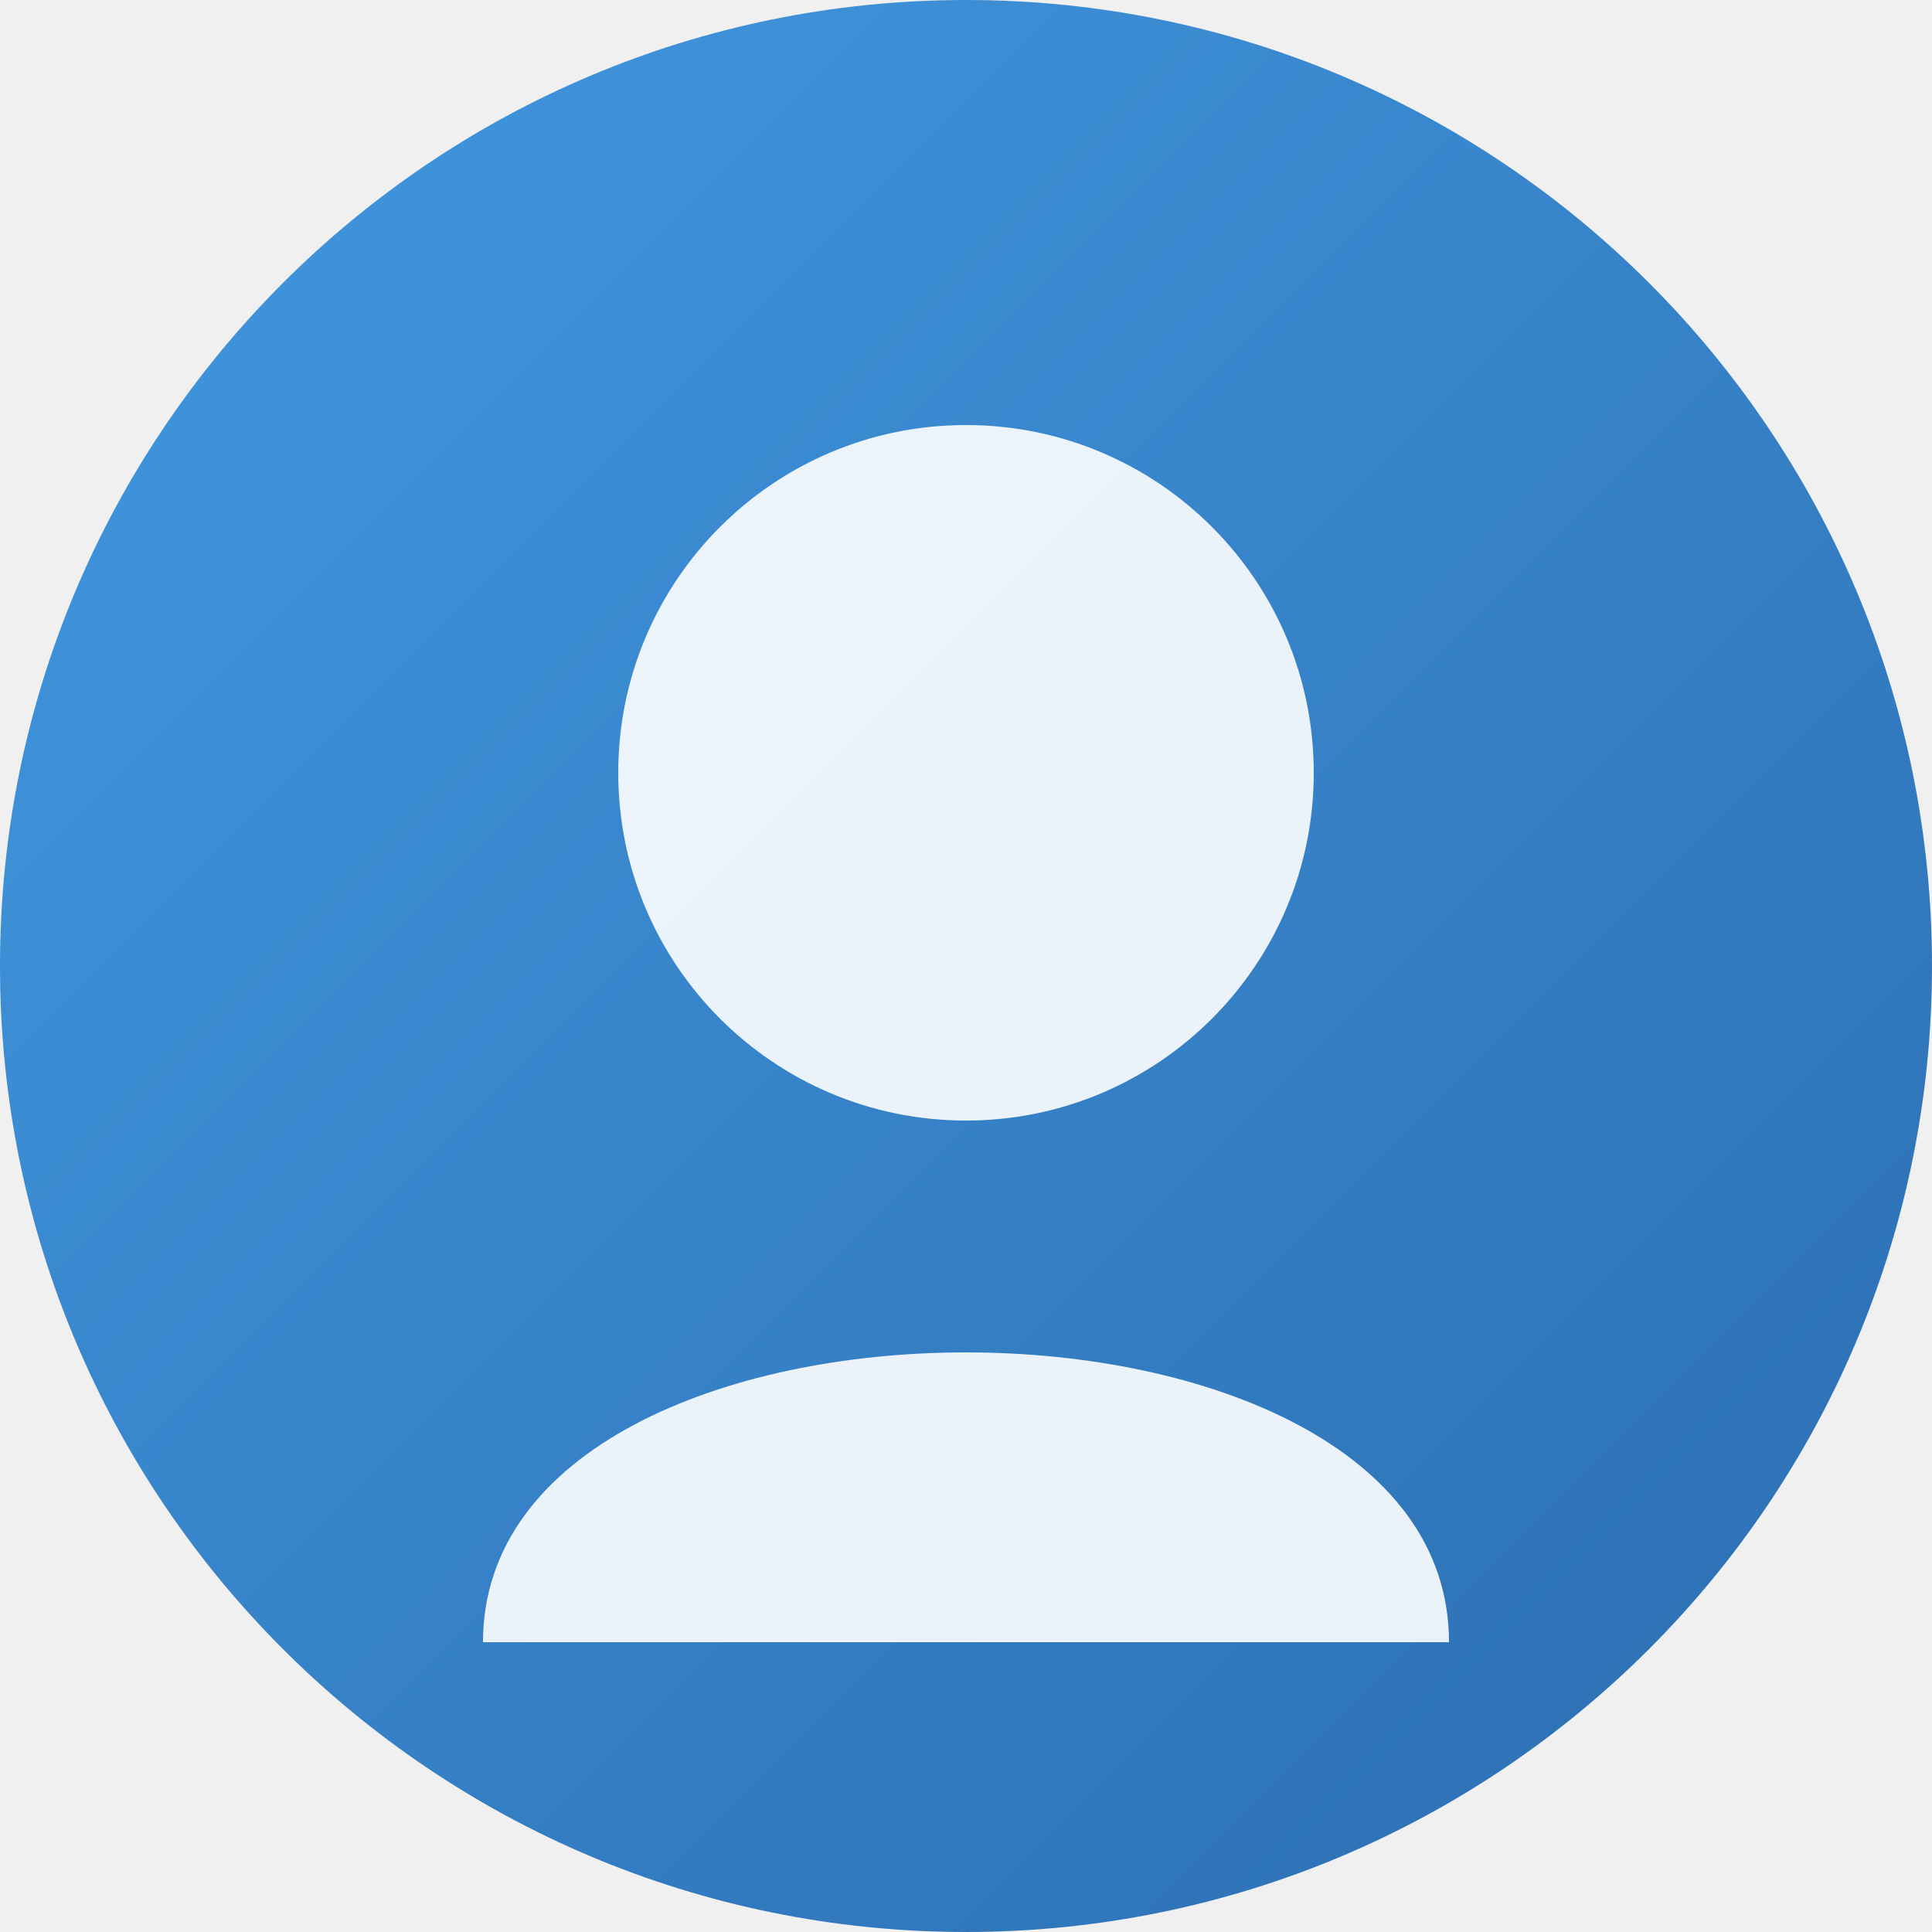
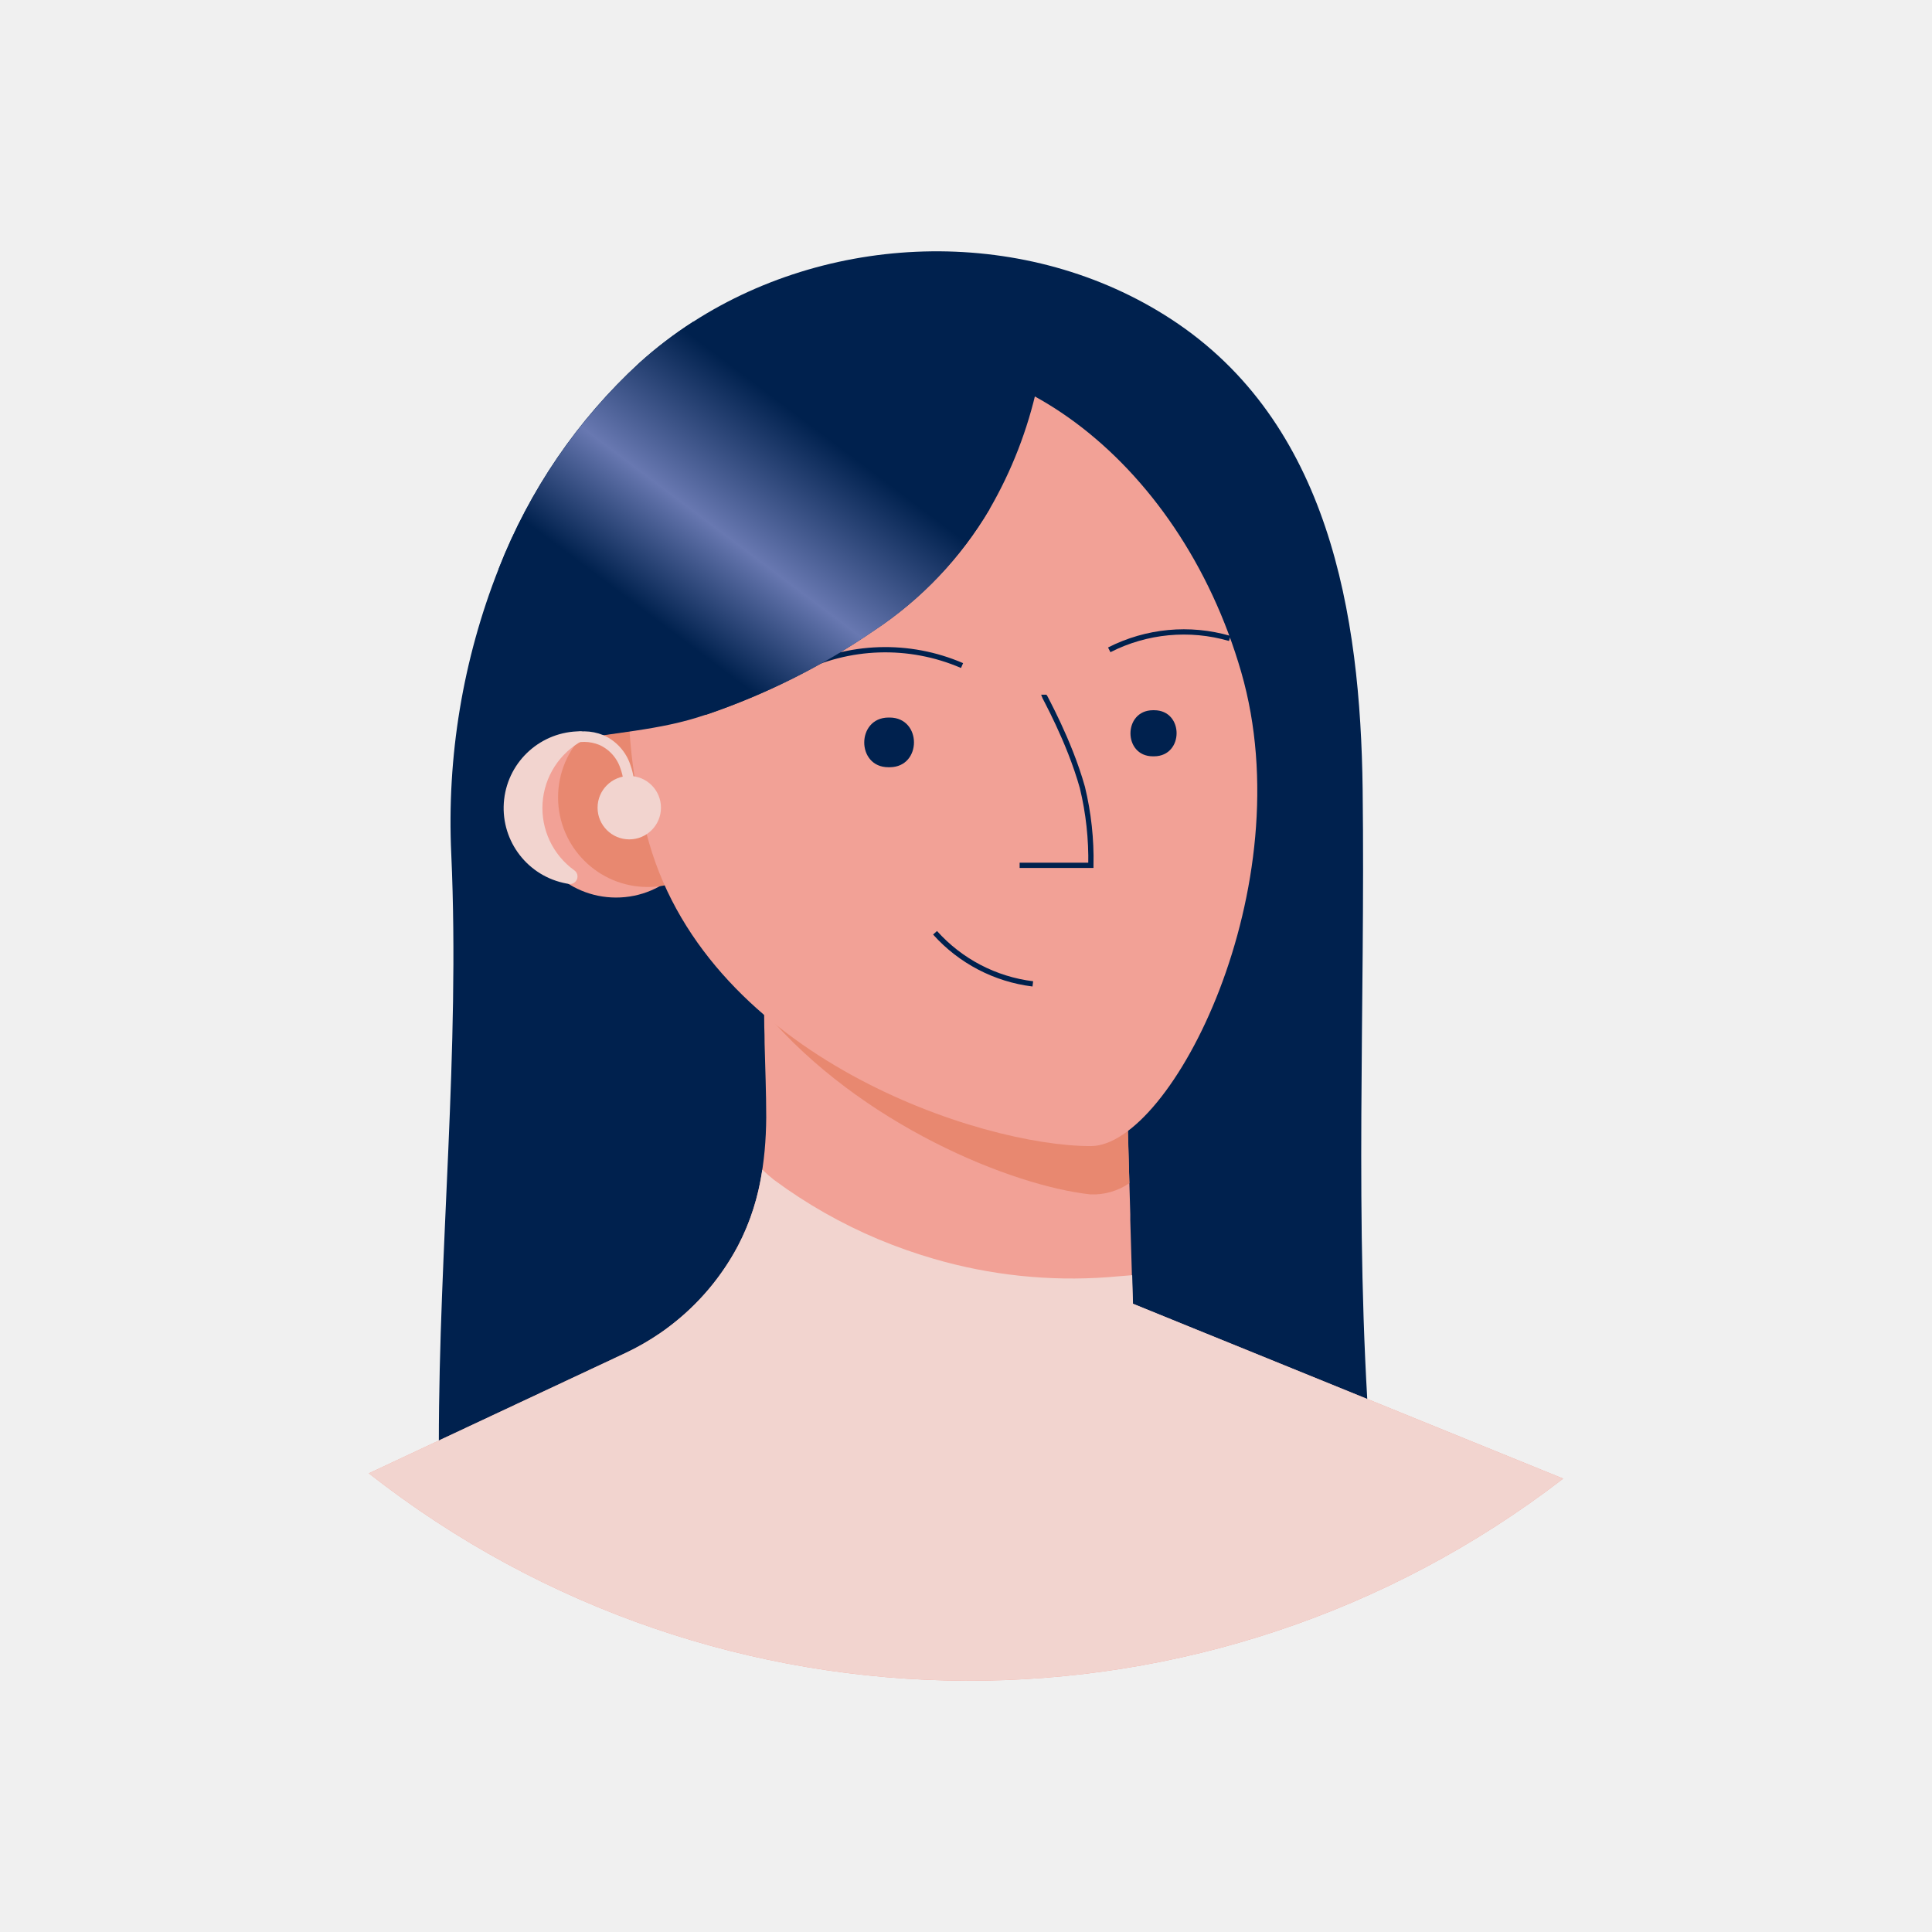
- <svg xmlns="http://www.w3.org/2000/svg" width="100" height="100" viewBox="0 0 100 100">
+ <svg xmlns="http://www.w3.org/2000/svg" width="800px" height="800px" viewBox="0 0 366.34 366.34" id="Layer_1" data-name="Layer 1">
  <defs>
-     <linearGradient id="bg-gradient" x1="0%" y1="0%" x2="100%" y2="100%">
-       <stop offset="0%" stop-color="#4299E1" />
-       <stop offset="100%" stop-color="#2B6CB0" />
+     <style>.cls-1{fill:#00214e;}.cls-2{fill:#f2a196;}.cls-3{fill:#e88870;}.cls-4,.cls-6{fill:none;stroke-miterlimit:10;}.cls-4{stroke:#00214e;}.cls-5{fill:#f2d4cf;}.cls-6{stroke:#f2d4cf;stroke-width:2px;}.cls-7{fill:url(#linear-gradient);}</style>
+     <linearGradient id="linear-gradient" x1="109.87" y1="140.89" x2="166.58" y2="65.41" gradientUnits="userSpaceOnUse">
+       <stop offset="0.29" stop-color="#00214e" />
+       <stop offset="0.51" stop-color="#6878b1" />
+       <stop offset="0.79" stop-color="#00214e" />
    </linearGradient>
  </defs>
-   <circle cx="50" cy="50" r="50" fill="url(#bg-gradient)" />
-   <circle cx="50" cy="40" r="18" fill="white" opacity="0.9" />
-   <path d="M25,85 C25,65 75,65 75,85" fill="white" opacity="0.9" />
+   <path class="cls-1" d="M258.38,149.67c-.41-33.19-6.33-69.59-36.31-89.15C195,42.86,158.32,43.72,131.45,61a77.55,77.55,0,0,0-10.22,7.8,105.09,105.09,0,0,0-26.66,39,130.84,130.84,0,0,0-9,54.2c1.67,37.14-2.36,74.39-2.36,111.68,0,1.29,0,2.77,1,3.59a4.27,4.27,0,0,0,3,.59c15.62-.87,29.45-3.57,44.53-6.08,18.8-3.12,39.07-2.23,58.1-3.42,11.33-.66,23.24-2.49,34.57-2,3.61.16,35.22,4.85,35.36,6.8C256.75,231.8,258.89,191,258.38,149.67ZM148,145.49l-14.09-10a130.31,130.31,0,0,0,31.94-16,70.63,70.63,0,0,0,21.84-23l5.71,3.61Z" />
+   <path class="cls-2" d="M296.41,280.37a184.56,184.56,0,0,1-226.48-1l48.66-22.81a47.68,47.68,0,0,0,4.35-2.34l1.12-.7c.4-.25.79-.51,1.18-.78a46.54,46.54,0,0,0,14.67-16.47c4-7.55,5.32-15.89,5.38-24.39,0-4.67-.19-9.34-.31-14q0-1.57-.06-3.15-.06-4.75-.1-9.51l.06,0,1.92,1,5.2,2.69,30.29,5.15,31.12,5.3.74,25,.17,5.9,0,1.07.47,15.87,11.47,4.67,9,3.64Z" />
+   <path class="cls-3" d="M214.15,224.35a12.17,12.17,0,0,1-7.37,2.13C192,224.89,163.14,213.3,145,191.85q0-1.57-.06-3.15c0-1.16,0-2.32,0-3.48l1.92,1,5.2,2.69,30.29,5.15,31.12,5.3Z" />
+   <circle class="cls-2" cx="116.82" cy="153.19" r="17" />
+   <circle class="cls-3" cx="122.82" cy="151.19" r="17" />
+   <path class="cls-2" d="M235.36,127.45c11.74,40.68-13.21,89.87-28.54,89.87-21,0-72-16.78-83.73-57.46S127,78.94,158,70,223.61,86.76,235.36,127.45Z" />
+   <path class="cls-4" d="M177.3,176.87a29.76,29.76,0,0,0,18.54,9.69" />
+   <path class="cls-4" d="M197.92,131.73c0,.2,4.79,8.56,7.32,17.59a57.77,57.77,0,0,1,1.61,14.76H193.34" />
+   <path class="cls-4" d="M210.33,123.22a31.18,31.18,0,0,1,22.85-2.16" />
+   <path class="cls-4" d="M151.19,127.2a36.75,36.75,0,0,1,31.23-1" />
+   <path class="cls-1" d="M168.73,136.06c6.1.05,6.1,9.37,0,9.42h-.28c-6.1,0-6.1-9.37,0-9.42h.28Z" />
+   <path class="cls-1" d="M218.85,134.67c5.67,0,5.67,8.7,0,8.74h-.25c-5.66,0-5.66-8.7,0-8.74h.25Z" />
+   <path class="cls-1" d="M198.93,59.32a113.91,113.91,0,0,1-2.27,14,81,81,0,0,1-9,23.18,70.63,70.63,0,0,1-21.84,23,130.31,130.31,0,0,1-31.94,16c-8.84,3.08-18,3.35-27.46,5.23.31-7.63,0-15.07.94-23.93.7-6.36,2.1-12.43,4.92-17.32a79.54,79.54,0,0,1,32.19-30.3l.12-.06C159.38,61.51,182.29,54,198.93,59.32Z" />
+   <circle class="cls-5" cx="119.32" cy="153.15" r="6.01" />
+   <path class="cls-5" d="M107.92,167.62c-.37-.06-.75-.13-1.13-.22a14.55,14.55,0,0,1,3.29-28.73h0a.92.92,0,0,1,.42,1.74,14.55,14.55,0,0,0-1.6,24.62A1.43,1.43,0,0,1,107.92,167.62Z" />
+   <path class="cls-6" d="M107.6,140.25a8.76,8.76,0,0,1,6.42.07,8.4,8.4,0,0,1,4.58,5.09,12.89,12.89,0,0,1,.72,5" />
+   <path class="cls-5" d="M296.41,280.37a184.56,184.56,0,0,1-226.48-1l48.66-22.81a46.83,46.83,0,0,0,6.65-3.82c.64-.44,1.28-.9,1.89-1.38a46.35,46.35,0,0,0,12.78-15.09,44.69,44.69,0,0,0,4.64-14.48,28.66,28.66,0,0,0,2.22,1.94A95.14,95.14,0,0,0,166.59,235a99,99,0,0,0,10.46,3.69,93.52,93.52,0,0,0,33,3.49c1.54-.12,3.09-.27,4.63-.38l.15,5.08v.33l12.1,4.92Z" />
+   <path class="cls-7" d="M187.64,96.54a70.63,70.63,0,0,1-21.84,23,130.31,130.31,0,0,1-31.94,16l-26.52-18.7-12.77-9a105.09,105.09,0,0,1,26.66-39A77.55,77.55,0,0,1,131.45,61l13,8.22Z" />
</svg>
